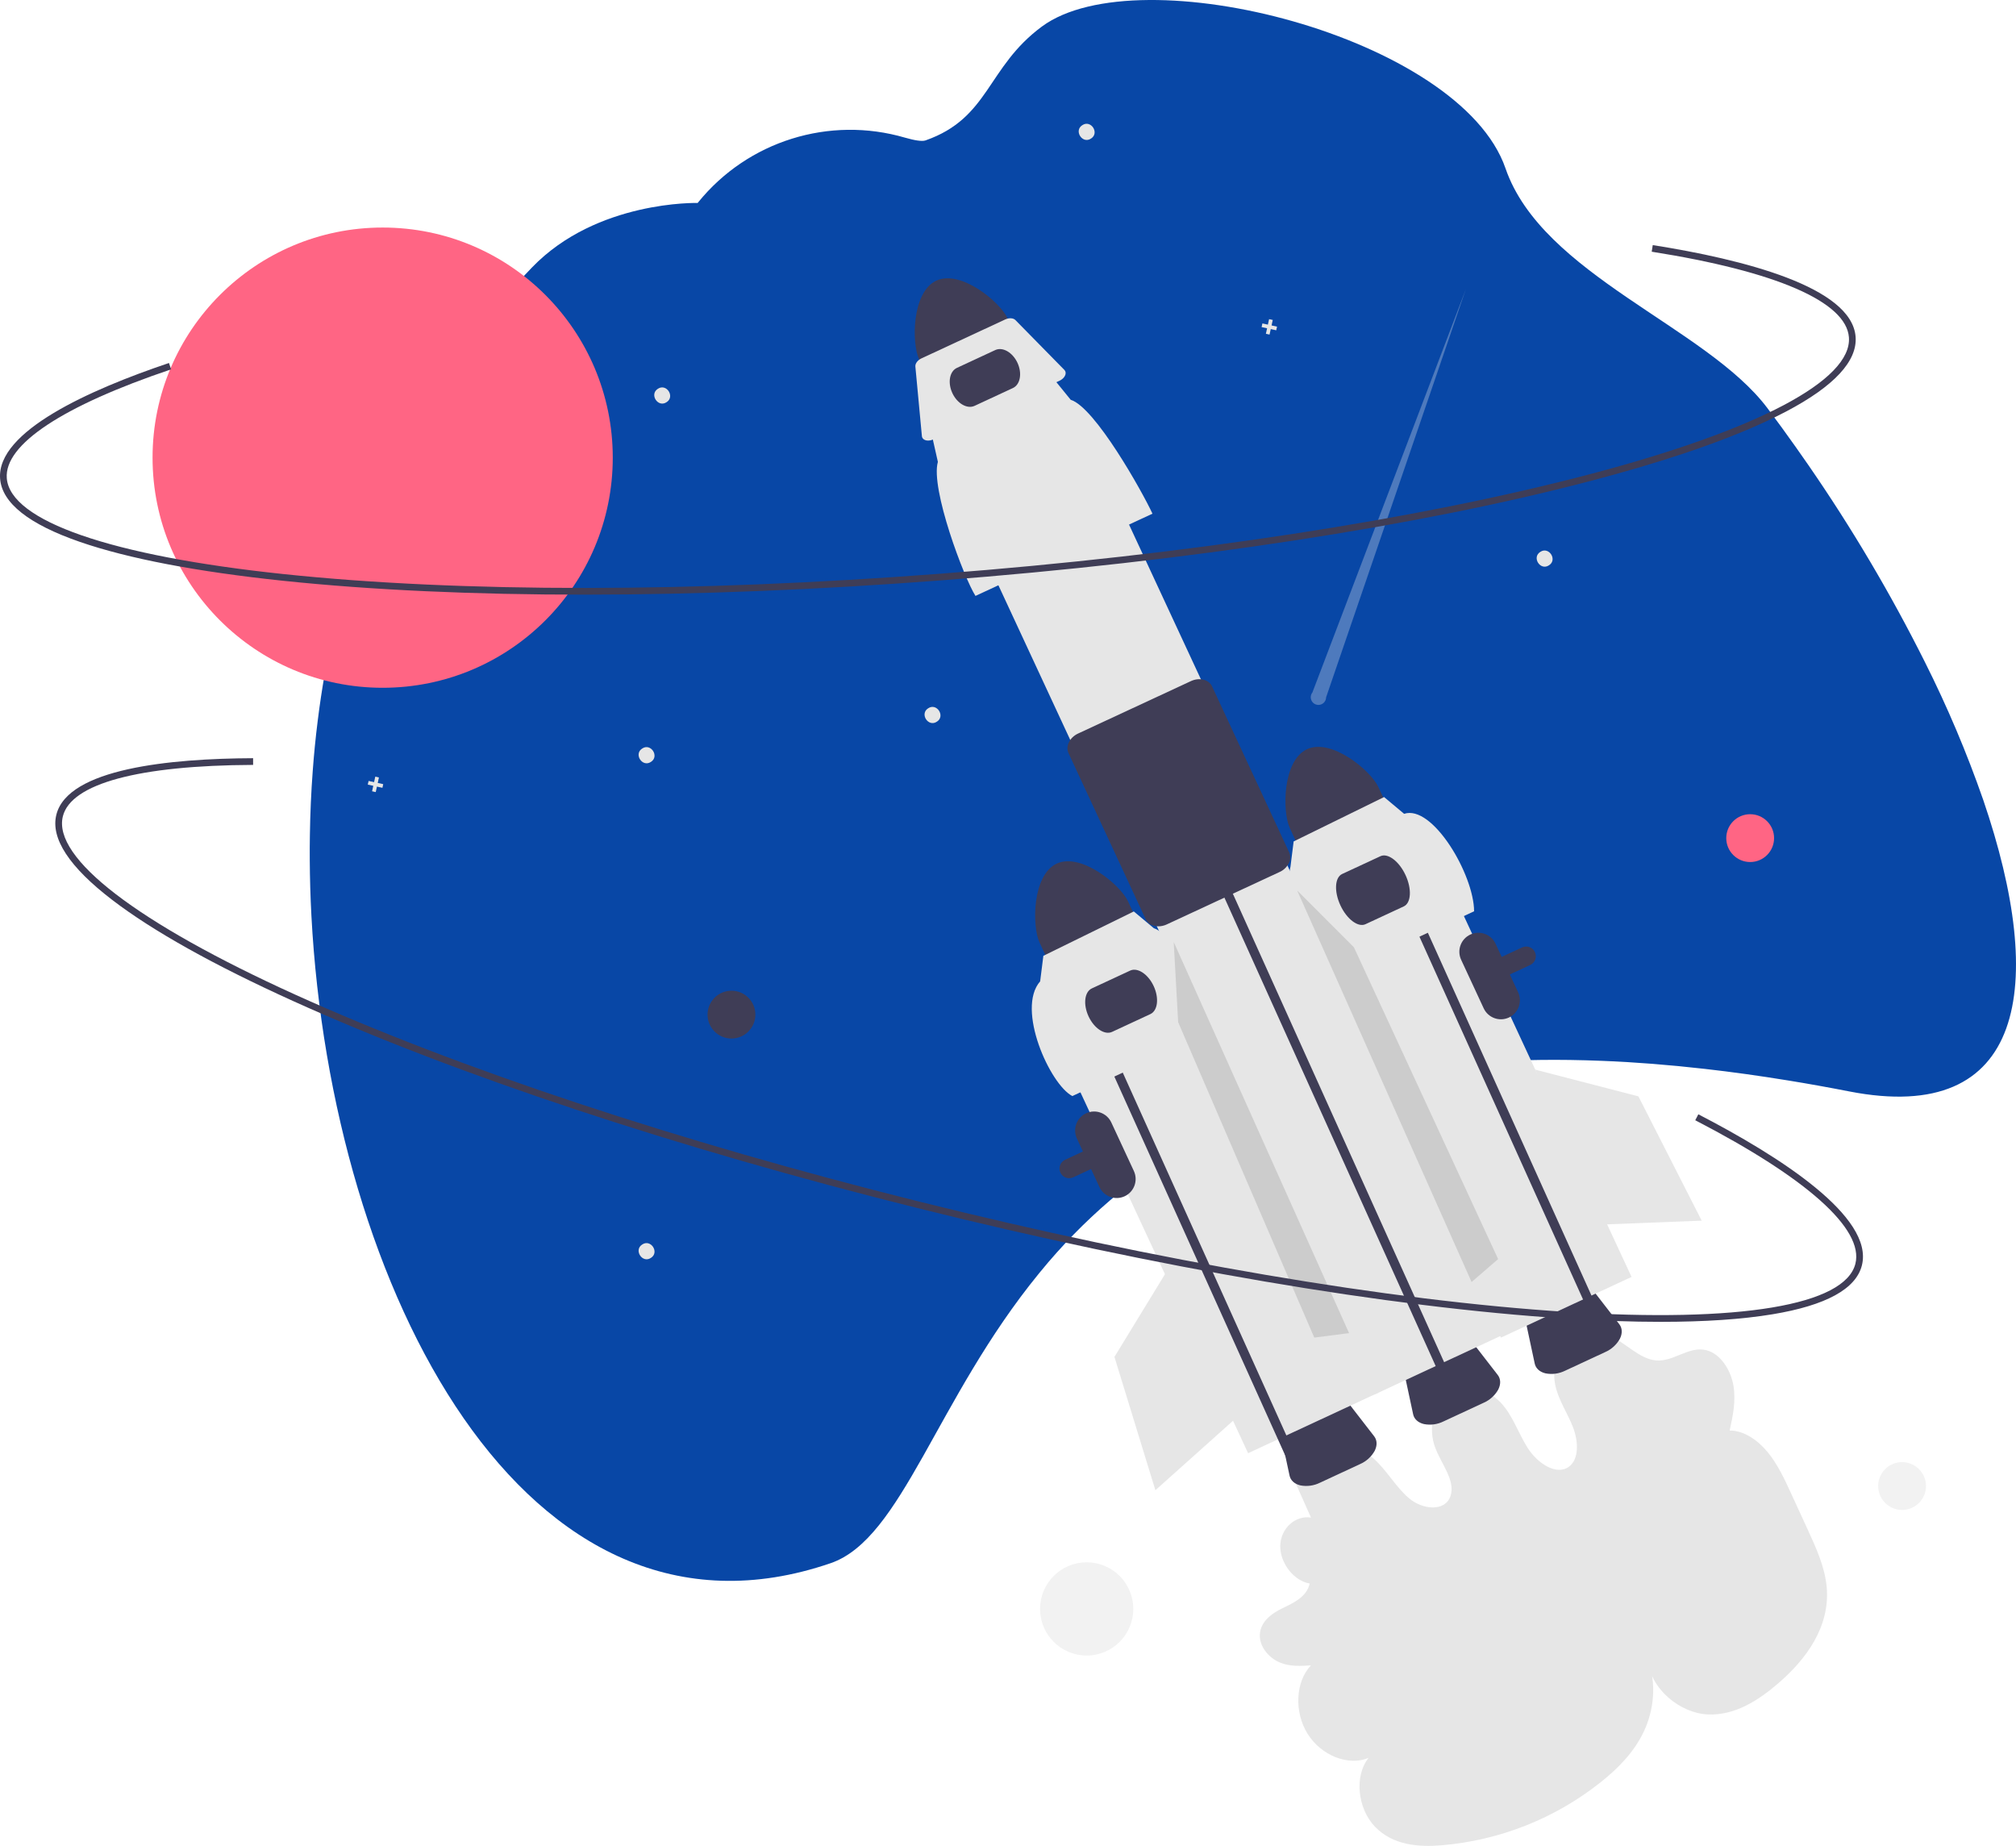
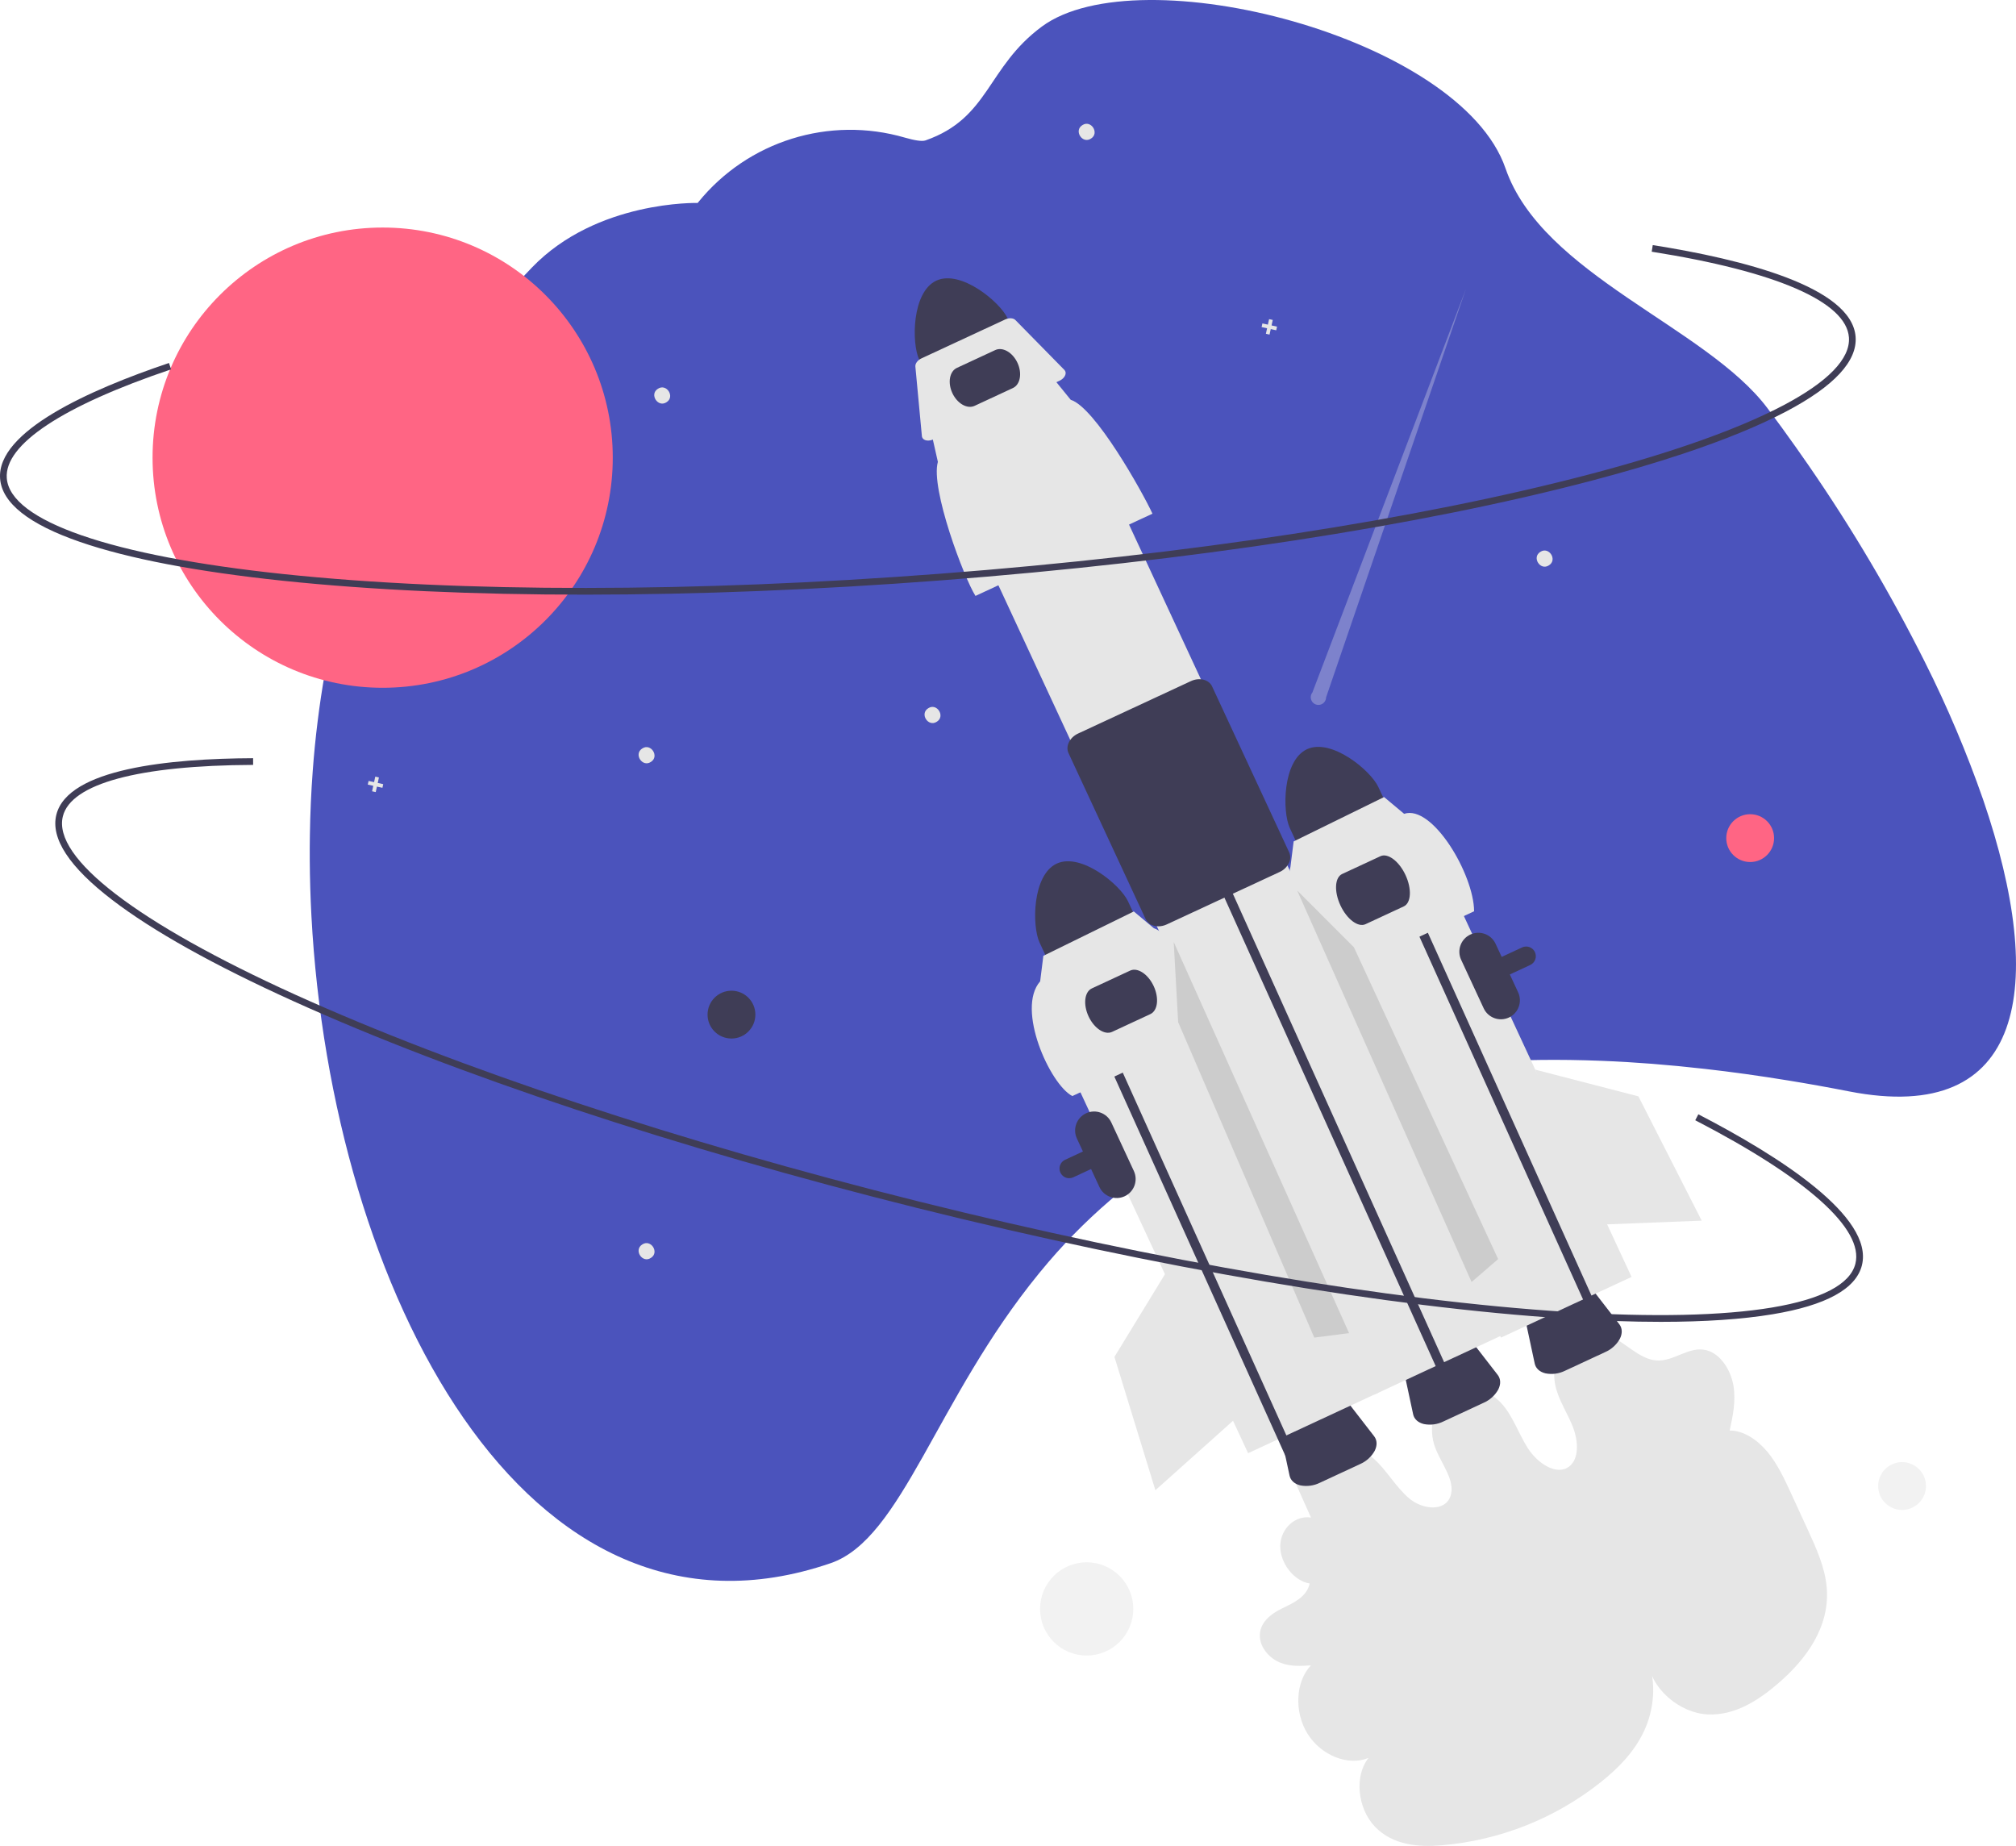
<svg xmlns="http://www.w3.org/2000/svg" id="a13970f5-fcb6-45bc-88b6-f9395b0a599f" data-name="Layer 1" width="902.419" height="826.207" viewBox="0 0 902.419 826.207">
  <path d="M726.95,696.708l8.672,19.444c-7.049-1.122-13.604,4.898-13.751,12.629s6.14,15.774,13.189,16.873c-1.347,6.002-7.161,8.649-12.207,11.075s-10.485,6.45-10.11,12.845c.301,5.135,4.548,9.669,9.058,11.492s9.241,1.543,13.809,1.237c-6.921,7.24-7.596,20.848-1.517,30.611s18.217,14.569,27.305,10.811c-6.422,7.989-5.027,22.618,2.943,30.862,8.034,8.311,19.678,9.115,29.857,8.24a132.238,132.238,0,0,0,71.007-28.14c7.782-6.183,15.05-13.456,19.49-22.941s5.747-21.496,1.612-32.29c1.115,13.522,14.65,24.203,26.826,24.8s22.807-6.261,31.841-14.081c12.014-10.4,23.137-24.979,21.488-42.967-.816-8.905-4.706-17.469-8.521-25.765l-7.396-16.083c-2.986-6.493-6.039-13.095-10.533-18.544s-10.731-9.667-16.973-9.626c1.427-6.52,2.861-13.283,1.665-20.211s-5.776-14.101-12.004-15.723c-7.927-2.065-14.645,5.25-22.616,4.561-7.671-.664-14.01-8.362-21.459-11.412a17.178,17.178,0,0,0-18.537,3.206c-4.722,4.61-6.69,12.398-4.996,19.767,1.484,6.455,5.435,12.149,7.832,18.375s2.77,14.231-1.835,17.631c-5.557,4.103-14.014-1.48-18.356-8.235s-6.834-14.933-12.324-20.614c-6.479-6.705-16.621-8.276-23.293-3.608s-9.222,15.119-5.859,24.004c2.75,7.264,9.049,14.614,6.864,21.454-2.309,7.23-12.413,6.314-18.507,1.205s-10.141-12.806-16.161-18.03c-6.114-5.306-14.098-7.63-21.107-6.146a21.731,21.731,0,0,0-15.573,13.915" transform="translate(-148.7907 -36.89661)" fill="#e6e6e6" />
  <path d="M867.347,642.066l-17.993,8.36a13.812,13.812,0,0,1-8.734,1.177c-2.612-.618-4.377-2.215-4.841-4.383l-4.187-19.554c-.79-3.689,2.265-8.053,7.264-10.376l9.937-4.617c4.999-2.323,10.305-1.843,12.614,1.14l12.244,15.81c1.358,1.753,1.44,4.132.228,6.527A13.812,13.812,0,0,1,867.347,642.066Z" transform="translate(-148.7907 -36.89661)" fill="#3f3d56" />
-   <path d="M309.43,280.659A353.998,353.998,0,0,1,386.932,156.602c29.006-30.112,74.15-28.861,74.15-28.861l.258-.32A87.58,87.58,0,0,1,553.893,98.509c4.304,1.235,7.615,1.783,9.189,1.232,28.707-10.047,27.358-32.724,52.126-50.993,43.367-31.987,187.211,4.654,207.494,63.514,16.439,47.705,89.82,70.827,117.236,107.317q6.431,8.559,12.618,17.316,2.901,4.068,5.737,8.198a730.428,730.428,0,0,1,52.147,88.155,514.113,514.113,0,0,1,26.101,61.684c28.591,83.582,18.814,145.855-60.021,130.47q-13.998-2.739-27.324-4.901-19.296-3.149-37.246-5.176-24.172-2.749-45.994-3.602-7.337-.295-14.405-.396c-69.67-.966-121.349,12.146-160.719,32.502q-10.011,5.163-18.973,10.923a236.054,236.054,0,0,0-26.08,19.319,254.898,254.898,0,0,0-31.422,32.197l-.522.639c-46.048,56.326-61.203,118.682-93.235,129.661C383.674,783.51,297.074,613.35,288.193,446.896q-.673-12.582-.743-25.091-.042-5.592.055-11.154c.141-9.673.567-19.285,1.281-28.78q.4-5.445.928-10.833c.388-3.873.81-7.724,1.298-11.55C294.495,331.442,300.589,304.758,309.43,280.659Z" transform="translate(-148.7907 -36.89661)" fill="#0847a6" />
+   <path d="M309.43,280.659A353.998,353.998,0,0,1,386.932,156.602c29.006-30.112,74.15-28.861,74.15-28.861l.258-.32A87.58,87.58,0,0,1,553.893,98.509c4.304,1.235,7.615,1.783,9.189,1.232,28.707-10.047,27.358-32.724,52.126-50.993,43.367-31.987,187.211,4.654,207.494,63.514,16.439,47.705,89.82,70.827,117.236,107.317q6.431,8.559,12.618,17.316,2.901,4.068,5.737,8.198a730.428,730.428,0,0,1,52.147,88.155,514.113,514.113,0,0,1,26.101,61.684c28.591,83.582,18.814,145.855-60.021,130.47q-13.998-2.739-27.324-4.901-19.296-3.149-37.246-5.176-24.172-2.749-45.994-3.602-7.337-.295-14.405-.396c-69.67-.966-121.349,12.146-160.719,32.502q-10.011,5.163-18.973,10.923a236.054,236.054,0,0,0-26.08,19.319,254.898,254.898,0,0,0-31.422,32.197l-.522.639c-46.048,56.326-61.203,118.682-93.235,129.661C383.674,783.51,297.074,613.35,288.193,446.896q-.673-12.582-.743-25.091-.042-5.592.055-11.154c.141-9.673.567-19.285,1.281-28.78q.4-5.445.928-10.833c.388-3.873.81-7.724,1.298-11.55C294.495,331.442,300.589,304.758,309.43,280.659Z" transform="translate(-148.7907 -36.89661)" fill="#4b53bc" />
  <path d="M733.834,372.24c-10.935,5.091-11.115,27.895-7.686,35.284l6.214,13.374,39.609-18.403-6.214-13.374C762.321,381.735,744.777,367.166,733.834,372.24Z" transform="translate(-148.7907 -36.89661)" fill="#3f3d56" />
  <path d="M627.393,564.256a4.333,4.333,0,0,1-4.07-5.819,4.3,4.3,0,0,1,2.243-2.44L830.12,460.958a4.33,4.33,0,0,1,5.752,2.102,4.336,4.336,0,0,1-2.103,5.752h-0L629.215,563.85A4.306,4.306,0,0,1,627.393,564.256Z" transform="translate(-148.7907 -36.89661)" fill="#3f3d56" />
  <rect x="771.788" y="414.474" width="64.474" height="217.68" transform="translate(-294.4339 350.6066) rotate(-24.9202)" fill="#e6e6e6" />
  <path d="M567.905,162.514c-10.935,5.091-11.115,27.895-7.686,35.284l6.214,13.374,39.609-18.403L599.827,179.395C596.392,172.009,578.848,157.44,567.905,162.514Z" transform="translate(-148.7907 -36.89661)" fill="#3f3d56" />
  <path d="M812.919,664.761l-17.993,8.36a13.812,13.812,0,0,1-8.734,1.177c-2.612-.618-4.377-2.215-4.841-4.383l-4.187-19.554c-.79-3.689,2.265-8.053,7.264-10.376l9.937-4.617c4.999-2.323,10.305-1.843,12.614,1.14L819.224,652.319c1.358,1.753,1.44,4.132.228,6.527A13.812,13.812,0,0,1,812.919,664.761Z" transform="translate(-148.7907 -36.89661)" fill="#3f3d56" />
  <path d="M757.601,692.207,739.608,700.566a13.812,13.812,0,0,1-8.734,1.177c-2.612-.618-4.377-2.215-4.841-4.383l-4.187-19.554c-.79-3.689,2.265-8.053,7.264-10.376l9.937-4.617c4.999-2.323,10.305-1.843,12.614,1.14l12.244,15.81c1.358,1.753,1.44,4.132.228,6.527A13.812,13.812,0,0,1,757.601,692.207Z" transform="translate(-148.7907 -36.89661)" fill="#3f3d56" />
  <rect x="668.302" y="227.978" width="64.474" height="440.016" transform="translate(-272.3289 299.9887) rotate(-24.9202)" fill="#e6e6e6" />
  <polyline points="548.951 403.691 542.39 389.254 546.167 387.512 552.708 401.903 647.423 611.909 643.65 613.662" fill="#3f3d56" />
  <polyline points="622.951 391.691 616.39 377.254 620.167 375.512 626.708 389.903 721.423 599.909 717.65 601.662" fill="#3f3d56" />
  <path d="M664.671,266.814l-79.226,36.809c-5.044-7.847-20.249-48.06-16.835-59.991l-2.563-11.378,54.703-25.416,7.322,9.007C638.942,219.18,660.102,256.951,664.671,266.814Z" transform="translate(-148.7907 -36.89661)" fill="#e6e6e6" />
  <path d="M623.037,207.325l-56.451,26.228c-2.084.968-4.303.612-4.956-.795a1.952,1.952,0,0,1-.172-.643l-2.922-31.168c-.125-1.335,1.017-2.847,2.761-3.658L598.734,179.896c1.744-.81,3.637-.708,4.576.249l21.936,22.334c1.122,1.142.513,3.098-1.361,4.367A6.081,6.081,0,0,1,623.037,207.325Z" transform="translate(-148.7907 -36.89661)" fill="#e6e6e6" />
  <path d="M667.313,451.514a7.626,7.626,0,0,1-1.814-.214,5.604,5.604,0,0,1-3.896-3.025L627.09,373.992c-1.428-3.075.489-7.008,4.274-8.767l50.536-23.48c3.786-1.76,8.027-.688,9.457,2.387l34.513,74.283a5.603,5.603,0,0,1-.201,4.929,8.506,8.506,0,0,1-4.074,3.838l-50.536,23.479A8.92,8.92,0,0,1,667.313,451.514Z" transform="translate(-148.7907 -36.89661)" fill="#3f3d56" />
  <rect x="658.612" y="466.208" width="64.474" height="217.68" transform="translate(-326.7693 307.736) rotate(-24.9202)" fill="#e6e6e6" />
  <path d="M602.189,210.581l-17.147,7.967c-3.309,1.537-7.773-1.024-9.95-5.71s-1.256-9.749,2.053-11.286l17.147-7.967c3.309-1.537,7.773,1.024,9.95,5.71S605.498,209.044,602.189,210.581Z" transform="translate(-148.7907 -36.89661)" fill="#3f3d56" />
  <path d="M621.799,423.444c-10.935,5.091-11.115,27.895-7.686,35.284l6.214,13.374,39.609-18.403L653.722,440.324C650.287,432.939,632.742,418.37,621.799,423.444Z" transform="translate(-148.7907 -36.89661)" fill="#3f3d56" />
  <path d="M440.152,377.925c-3.862,2.573-7.815-3.551-3.878-6.01C440.135,369.342,444.088,375.466,440.152,377.925Z" transform="translate(-148.7907 -36.89661)" fill="#e6e6e6" />
  <path d="M842.152,289.925c-3.862,2.573-7.815-3.551-3.878-6.01C842.135,281.342,846.088,287.466,842.152,289.925Z" transform="translate(-148.7907 -36.89661)" fill="#e6e6e6" />
  <path d="M568.152,359.925c-3.862,2.573-7.815-3.551-3.878-6.01C568.135,351.342,572.088,357.466,568.152,359.925Z" transform="translate(-148.7907 -36.89661)" fill="#e6e6e6" />
  <path d="M440.152,599.925c-3.862,2.573-7.815-3.551-3.878-6.01C440.135,591.342,444.088,597.466,440.152,599.925Z" transform="translate(-148.7907 -36.89661)" fill="#e6e6e6" />
  <path d="M637.152,98.925c-3.862,2.573-7.815-3.551-3.878-6.01C637.135,90.342,641.088,96.466,637.152,98.925Z" transform="translate(-148.7907 -36.89661)" fill="#e6e6e6" />
  <path d="M447.152,216.925c-3.862,2.573-7.815-3.551-3.878-6.01C447.135,208.342,451.088,214.466,447.152,216.925Z" transform="translate(-148.7907 -36.89661)" fill="#e6e6e6" />
  <polygon points="571.639 146.2 569.182 145.661 569.72 143.203 568.082 142.844 567.543 145.302 565.086 144.764 564.727 146.402 567.184 146.941 566.646 149.398 568.284 149.757 568.823 147.299 571.28 147.838 571.639 146.2" fill="#e6e6e6" />
  <polygon points="171.542 350.978 169.085 350.439 169.623 347.982 167.985 347.623 167.446 350.08 164.988 349.542 164.629 351.18 167.087 351.719 166.549 354.177 168.187 354.535 168.726 352.078 171.183 352.616 171.542 350.978" fill="#e6e6e6" />
  <path d="M824.22,492.333a8.51,8.51,0,0,1-11.29-4.127l-10.113-21.765a8.5,8.5,0,0,1,15.417-7.163l10.113,21.765A8.51,8.51,0,0,1,824.22,492.333Z" transform="translate(-148.7907 -36.89661)" fill="#3f3d56" />
  <path d="M652.22,572.333a8.51,8.51,0,0,1-11.29-4.127l-10.113-21.765a8.5,8.5,0,0,1,15.417-7.163l10.113,21.765A8.51,8.51,0,0,1,652.22,572.333Z" transform="translate(-148.7907 -36.89661)" fill="#3f3d56" />
  <path d="M808.642,444.778l-67.806,31.503c-4.317-6.716-17.331-41.133-14.409-51.344l1.434-11.423,40.486-19.863,8.971,7.505C789.959,396.883,808.539,428.205,808.642,444.778Z" transform="translate(-148.7907 -36.89661)" fill="#e6e6e6" />
  <path d="M777.162,442.594l-17.147,7.967c-3.309,1.537-8.344-2.253-11.222-8.447s-2.528-12.487.781-14.024l17.147-7.967c3.309-1.537,8.344,2.253,11.222,8.447S780.471,441.056,777.162,442.594Z" transform="translate(-148.7907 -36.89661)" fill="#3f3d56" />
  <polyline points="482.951 446.691 476.39 432.254 480.167 430.512 486.708 444.903 581.423 654.909 577.65 656.662" fill="#3f3d56" />
  <path d="M696.607,495.981l-67.806,31.503c-10.003-5.165-25.291-38.961-14.409-51.344l1.434-11.423,40.486-19.863,8.971,7.505C674.587,455.214,692.697,487.541,696.607,495.981Z" transform="translate(-148.7907 -36.89661)" fill="#e6e6e6" />
  <path d="M663.732,490.793l-17.147,7.967c-3.309,1.537-8.03-1.579-10.524-6.945s-1.83-10.985,1.479-12.522l17.147-7.967c3.309-1.537,8.03,1.579,10.524,6.945S667.041,489.256,663.732,490.793Z" transform="translate(-148.7907 -36.89661)" fill="#3f3d56" />
  <circle cx="171.291" cy="204.845" r="103" fill="#ff6584" />
  <path d="M742.396,349.021l62.593-182.809L736.258,346.832a3.442,3.442,0,1,0,6.138,2.188Z" transform="translate(-148.7907 -36.89661)" fill="#f0f0f0" opacity="0.3" />
  <path d="M901.95,240.055q-18.38,6.108-40.751,12.001c-77.145,20.311-180.55,36.154-291.166,44.613-110.615,8.458-215.227,8.519-294.563.174-38.647-4.066-69.215-9.913-90.854-17.381-22.909-7.905-34.947-17.432-35.78-28.314-1.621-21.2,40.213-39.859,75.592-51.778l.958,2.843C176.801,218.581,150.678,235.879,151.828,250.919c1.464,19.156,46.644,34.806,123.955,42.94,79.162,8.327,183.581,8.263,294.021-.181,110.44-8.445,213.655-24.257,290.63-44.523,75.174-19.791,117.45-42.129,115.986-61.285-1.216-15.905-32.567-29.51-88.278-38.312l.468-2.963c40.48,6.396,89.093,18.708,90.801,41.047.832,10.882-9.618,22.127-31.059,33.424C936.131,227.503,920.601,233.856,901.95,240.055Z" transform="translate(-148.7907 -36.89661)" fill="#3f3d56" />
  <circle cx="783.425" cy="375.136" r="10.702" fill="#ff6584" />
  <circle cx="851.425" cy="665.136" r="10.702" fill="#f2f2f2" />
  <circle cx="486.425" cy="720.136" r="20.866" fill="#f2f2f2" />
  <circle cx="327.425" cy="454.136" r="10.702" fill="#3f3d56" />
  <polygon points="687.226 478.768 733.402 490.721 761.723 546.349 713.843 548.227 687.226 478.768" fill="#e6e6e6" />
  <polygon points="580.645 398.574 606.059 424.002 670.606 563.557 658.722 573.824 580.645 398.574" fill="#ccc" />
  <polygon points="525.386 421.624 527.38 457.52 588.304 598.694 603.88 596.688 525.386 421.624" fill="#ccc" />
  <polygon points="523.723 566.637 498.854 607.339 517.187 667.008 552.9 635.061 523.723 566.637" fill="#e6e6e6" />
  <path d="M892.195,628.544q-19.368,0-42.457-1.464c-79.614-5.056-182.738-22.633-290.376-49.492-107.638-26.859-206.93-59.794-279.585-92.734-35.393-16.047-62.556-31.236-80.735-45.147-19.247-14.727-27.666-27.564-25.024-38.153,5.148-20.629,50.731-25.142,88.064-25.295l.013,3c-51.268.21-81.514,8.387-85.166,23.022-4.652,18.64,33.287,47.741,104.087,79.841,72.496,32.868,171.605,65.739,279.073,92.557,107.467,26.816,210.401,44.363,289.84,49.408,77.579,4.928,124.743-2.938,129.395-21.578,3.862-15.477-21.598-38.275-71.689-64.198l1.379-2.664c36.397,18.836,78.646,45.852,73.222,67.589C979.592,613.823,966.13,621.199,942.22,625.157,928.59,627.413,911.85,628.544,892.195,628.544Z" transform="translate(-148.7907 -36.89661)" fill="#3f3d56" />
</svg>
